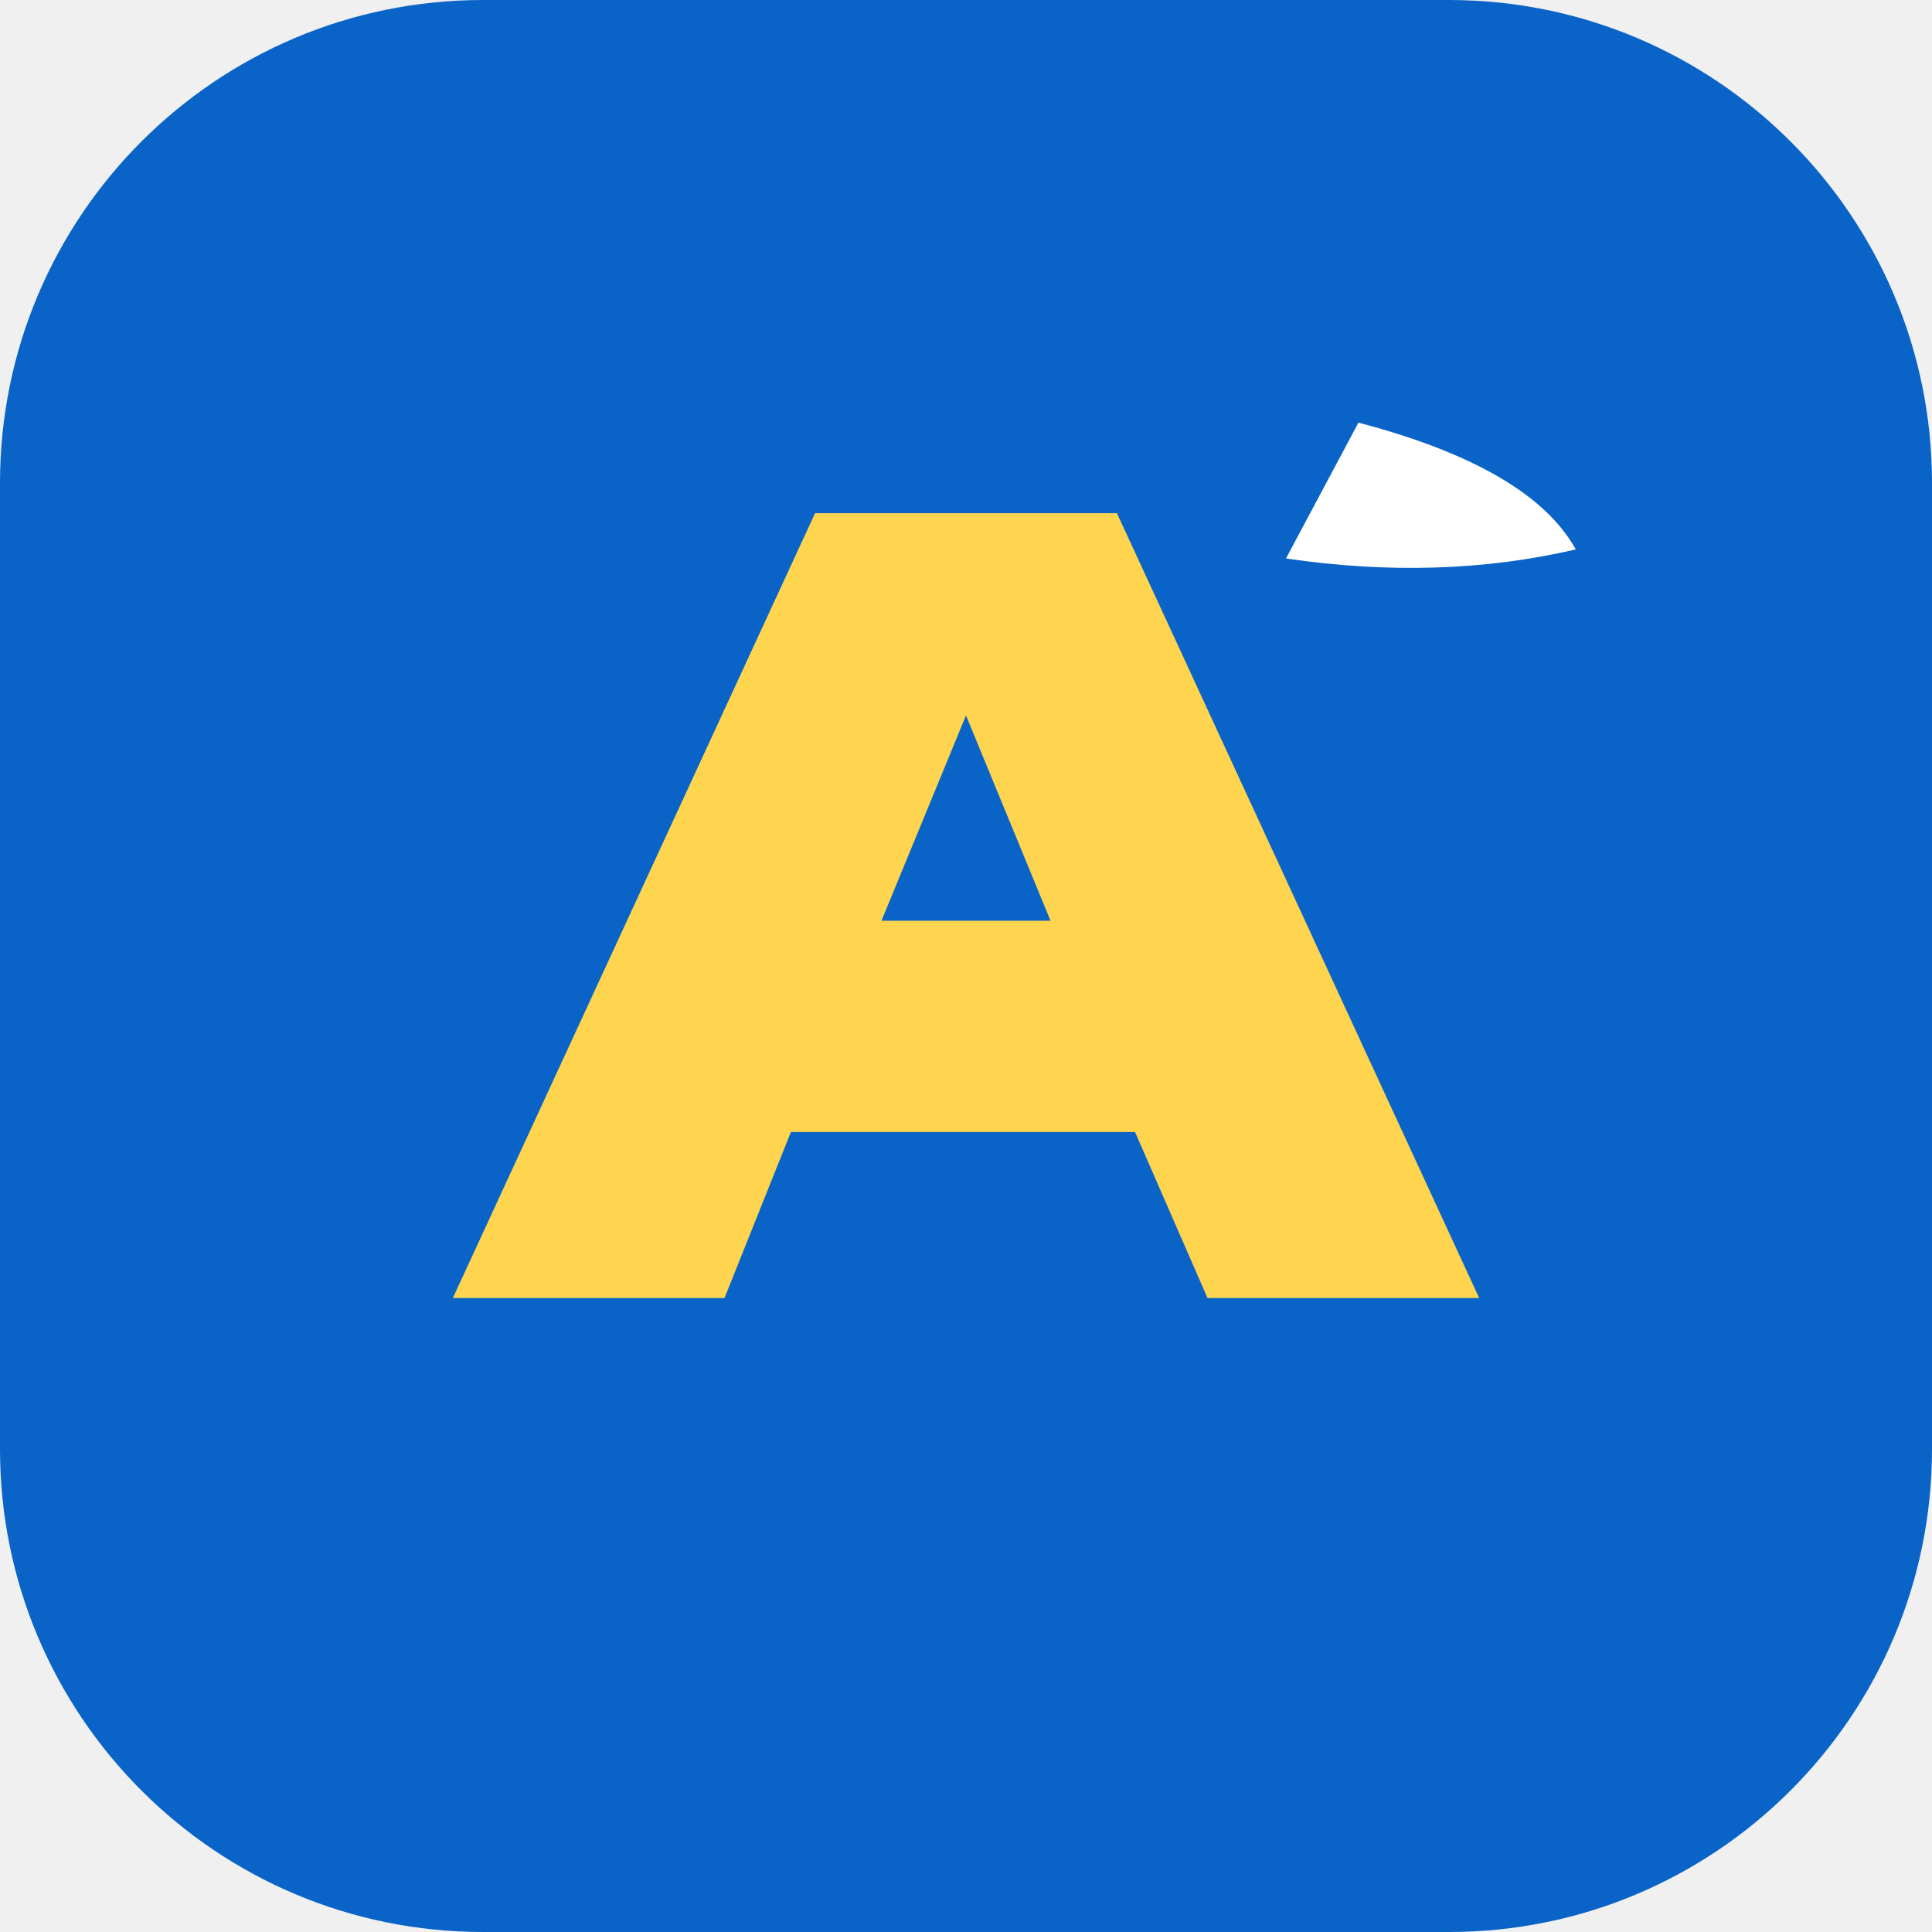
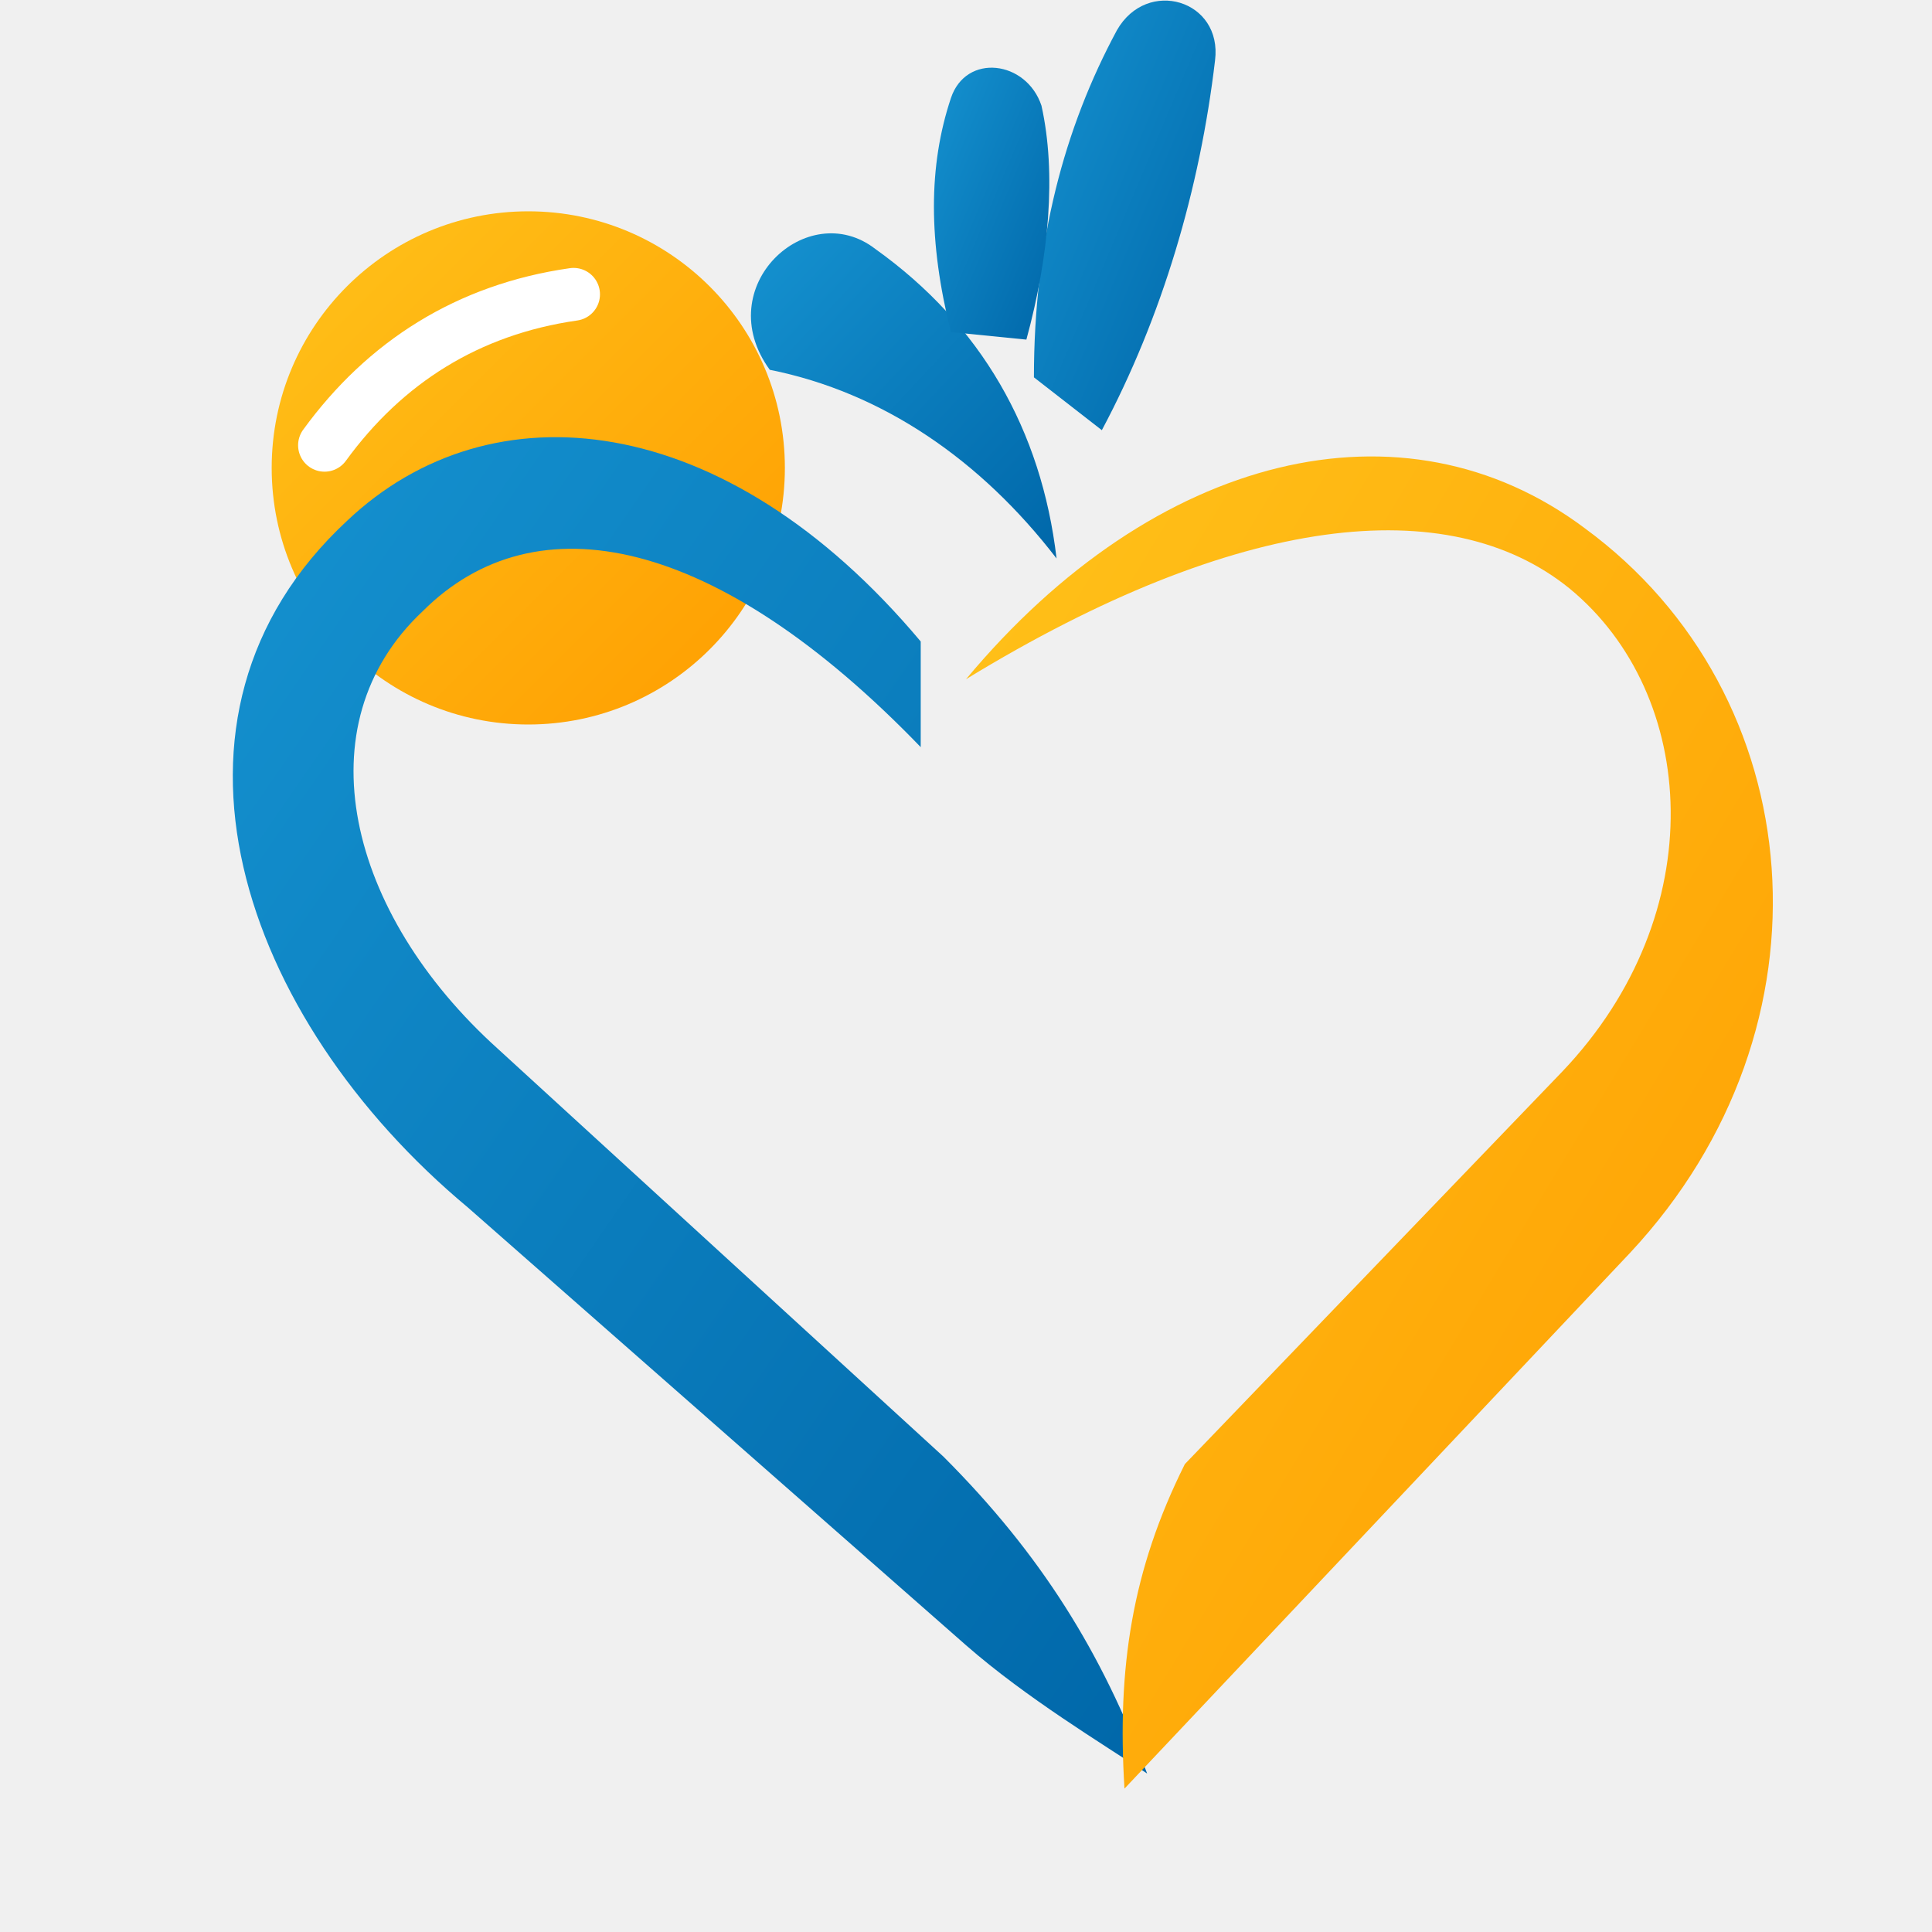
- <svg xmlns="http://www.w3.org/2000/svg" viewBox="0 0 64 64">
-   <rect width="64" height="64" rx="16" fill="#0a63c7" />
-   <path d="M15 43 27 17h10l12 26h-9l-2.4-5.5H26.2L24 43h-9Zm14.2-12.5h5.6L32 23.7l-2.8 6.8Z" fill="#ffd44f" />
-   <path d="M45 14c3.8 1 6.2 2.4 7.2 4.2-3 .7-6.2.8-9.6.3L45 14Z" fill="#fff" />
+ <svg xmlns="http://www.w3.org/2000/svg" viewBox="0 0 256 256">
+   <defs>
+     <linearGradient id="blue" x1="0" y1="0" x2="1" y2="1">
+       <stop offset="0" stop-color="#1592d0" />
+       <stop offset="1" stop-color="#0067a9" />
+     </linearGradient>
+     <linearGradient id="gold" x1="0" y1="0" x2="1" y2="1">
+       <stop offset="0" stop-color="#ffc21a" />
+       <stop offset="1" stop-color="#ff9d00" />
+     </linearGradient>
+   </defs>
+   <circle cx="70" cy="62" r="34" fill="url(#gold)" />
+   <path d="M122 85C96 54 65 51 46 69 18 95 32 135 62 160l66 58c8 7 18 13 24 17-6-16-14-29-27-42L66 139c-20-18-26-43-10-58 15-15 39-10 66 18z" fill="url(#blue)" />
+   <path d="M128 90c25-30 58-38 82-20 30 22 34 66 6 96l-67 71c-1-16 1-29 8-43l50-52c20-21 18-50 1-64-16-13-44-10-80 12z" fill="url(#gold)" />
+   <path d="M102 49c15 3 28 12 38 25-2-17-10-31-24-41-9-7-22 5-14 16z" fill="url(#blue)" />
+   <path d="M137 50c0-18 4-33 11-46 4-7 14-4 13 4-2 17-7 34-15 49z" fill="url(#blue)" />
+   <path d="M126 44c-3-12-3-22 0-31 2-6 10-5 12 1 2 9 1 20-2 31z" fill="url(#blue)" />
+   <path d="M43 59c8-11 19-18 33-20" fill="none" stroke="#fff" stroke-width="7" stroke-linecap="round" />
</svg>
